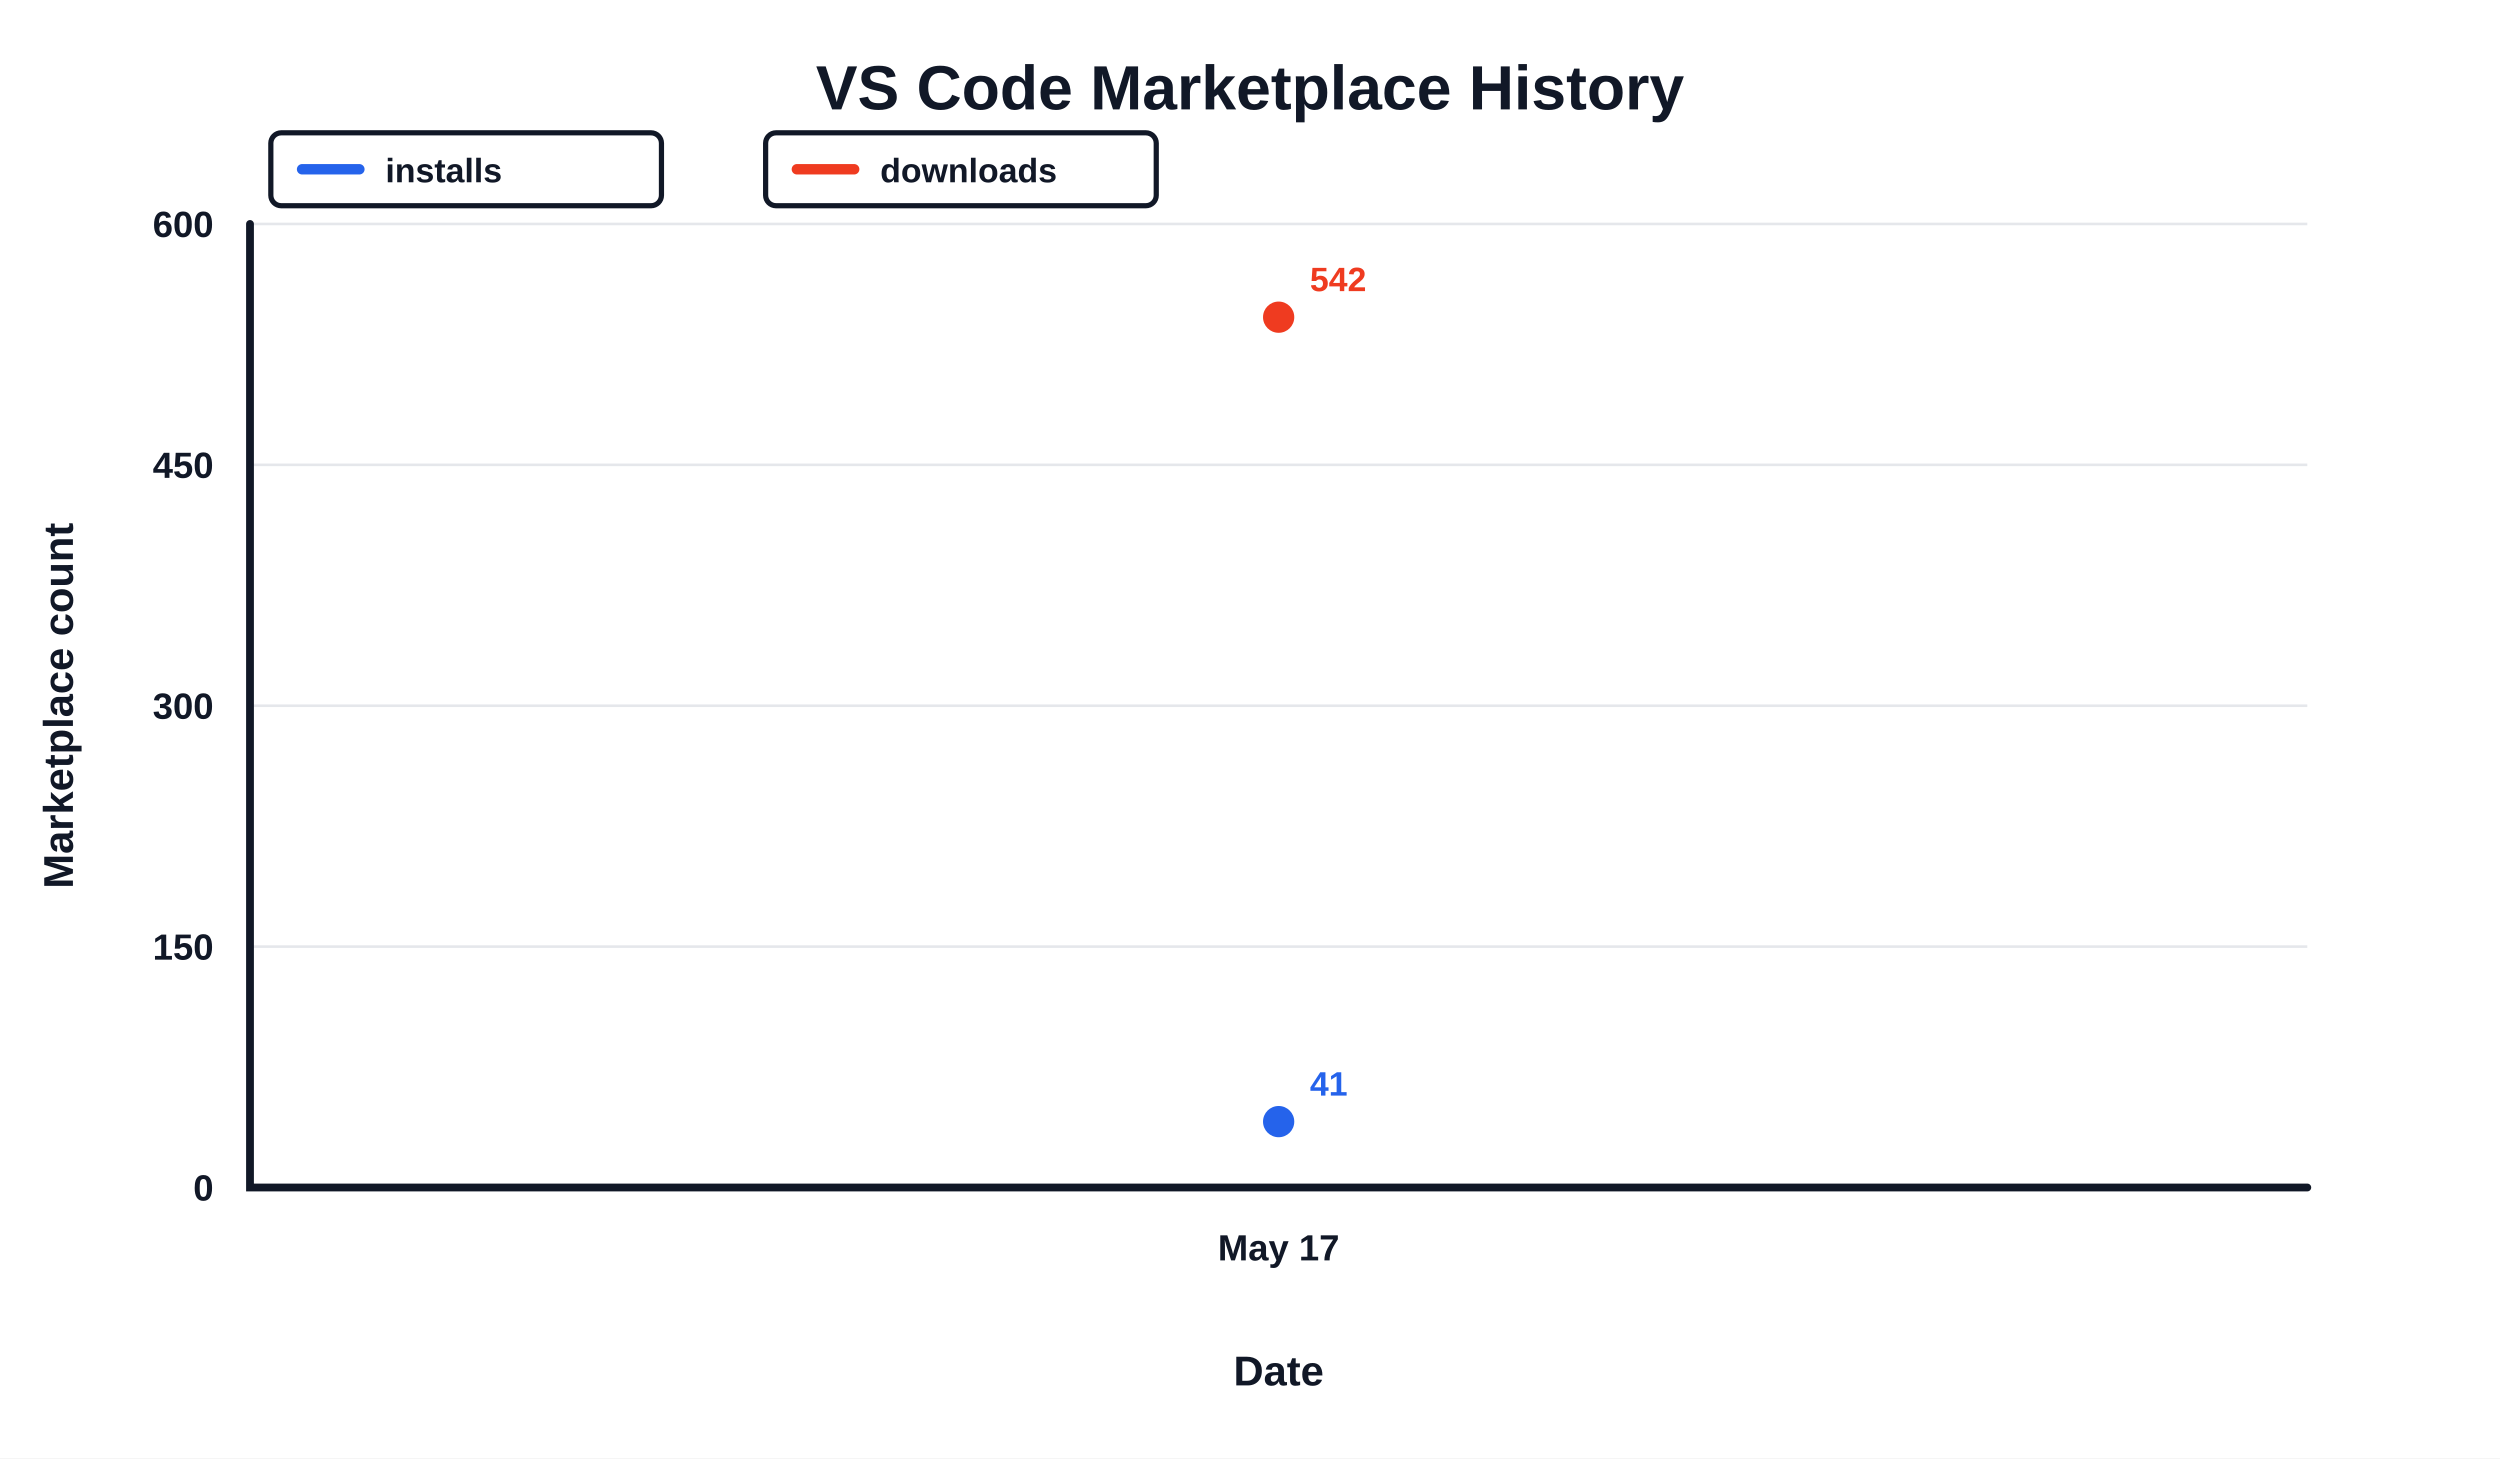
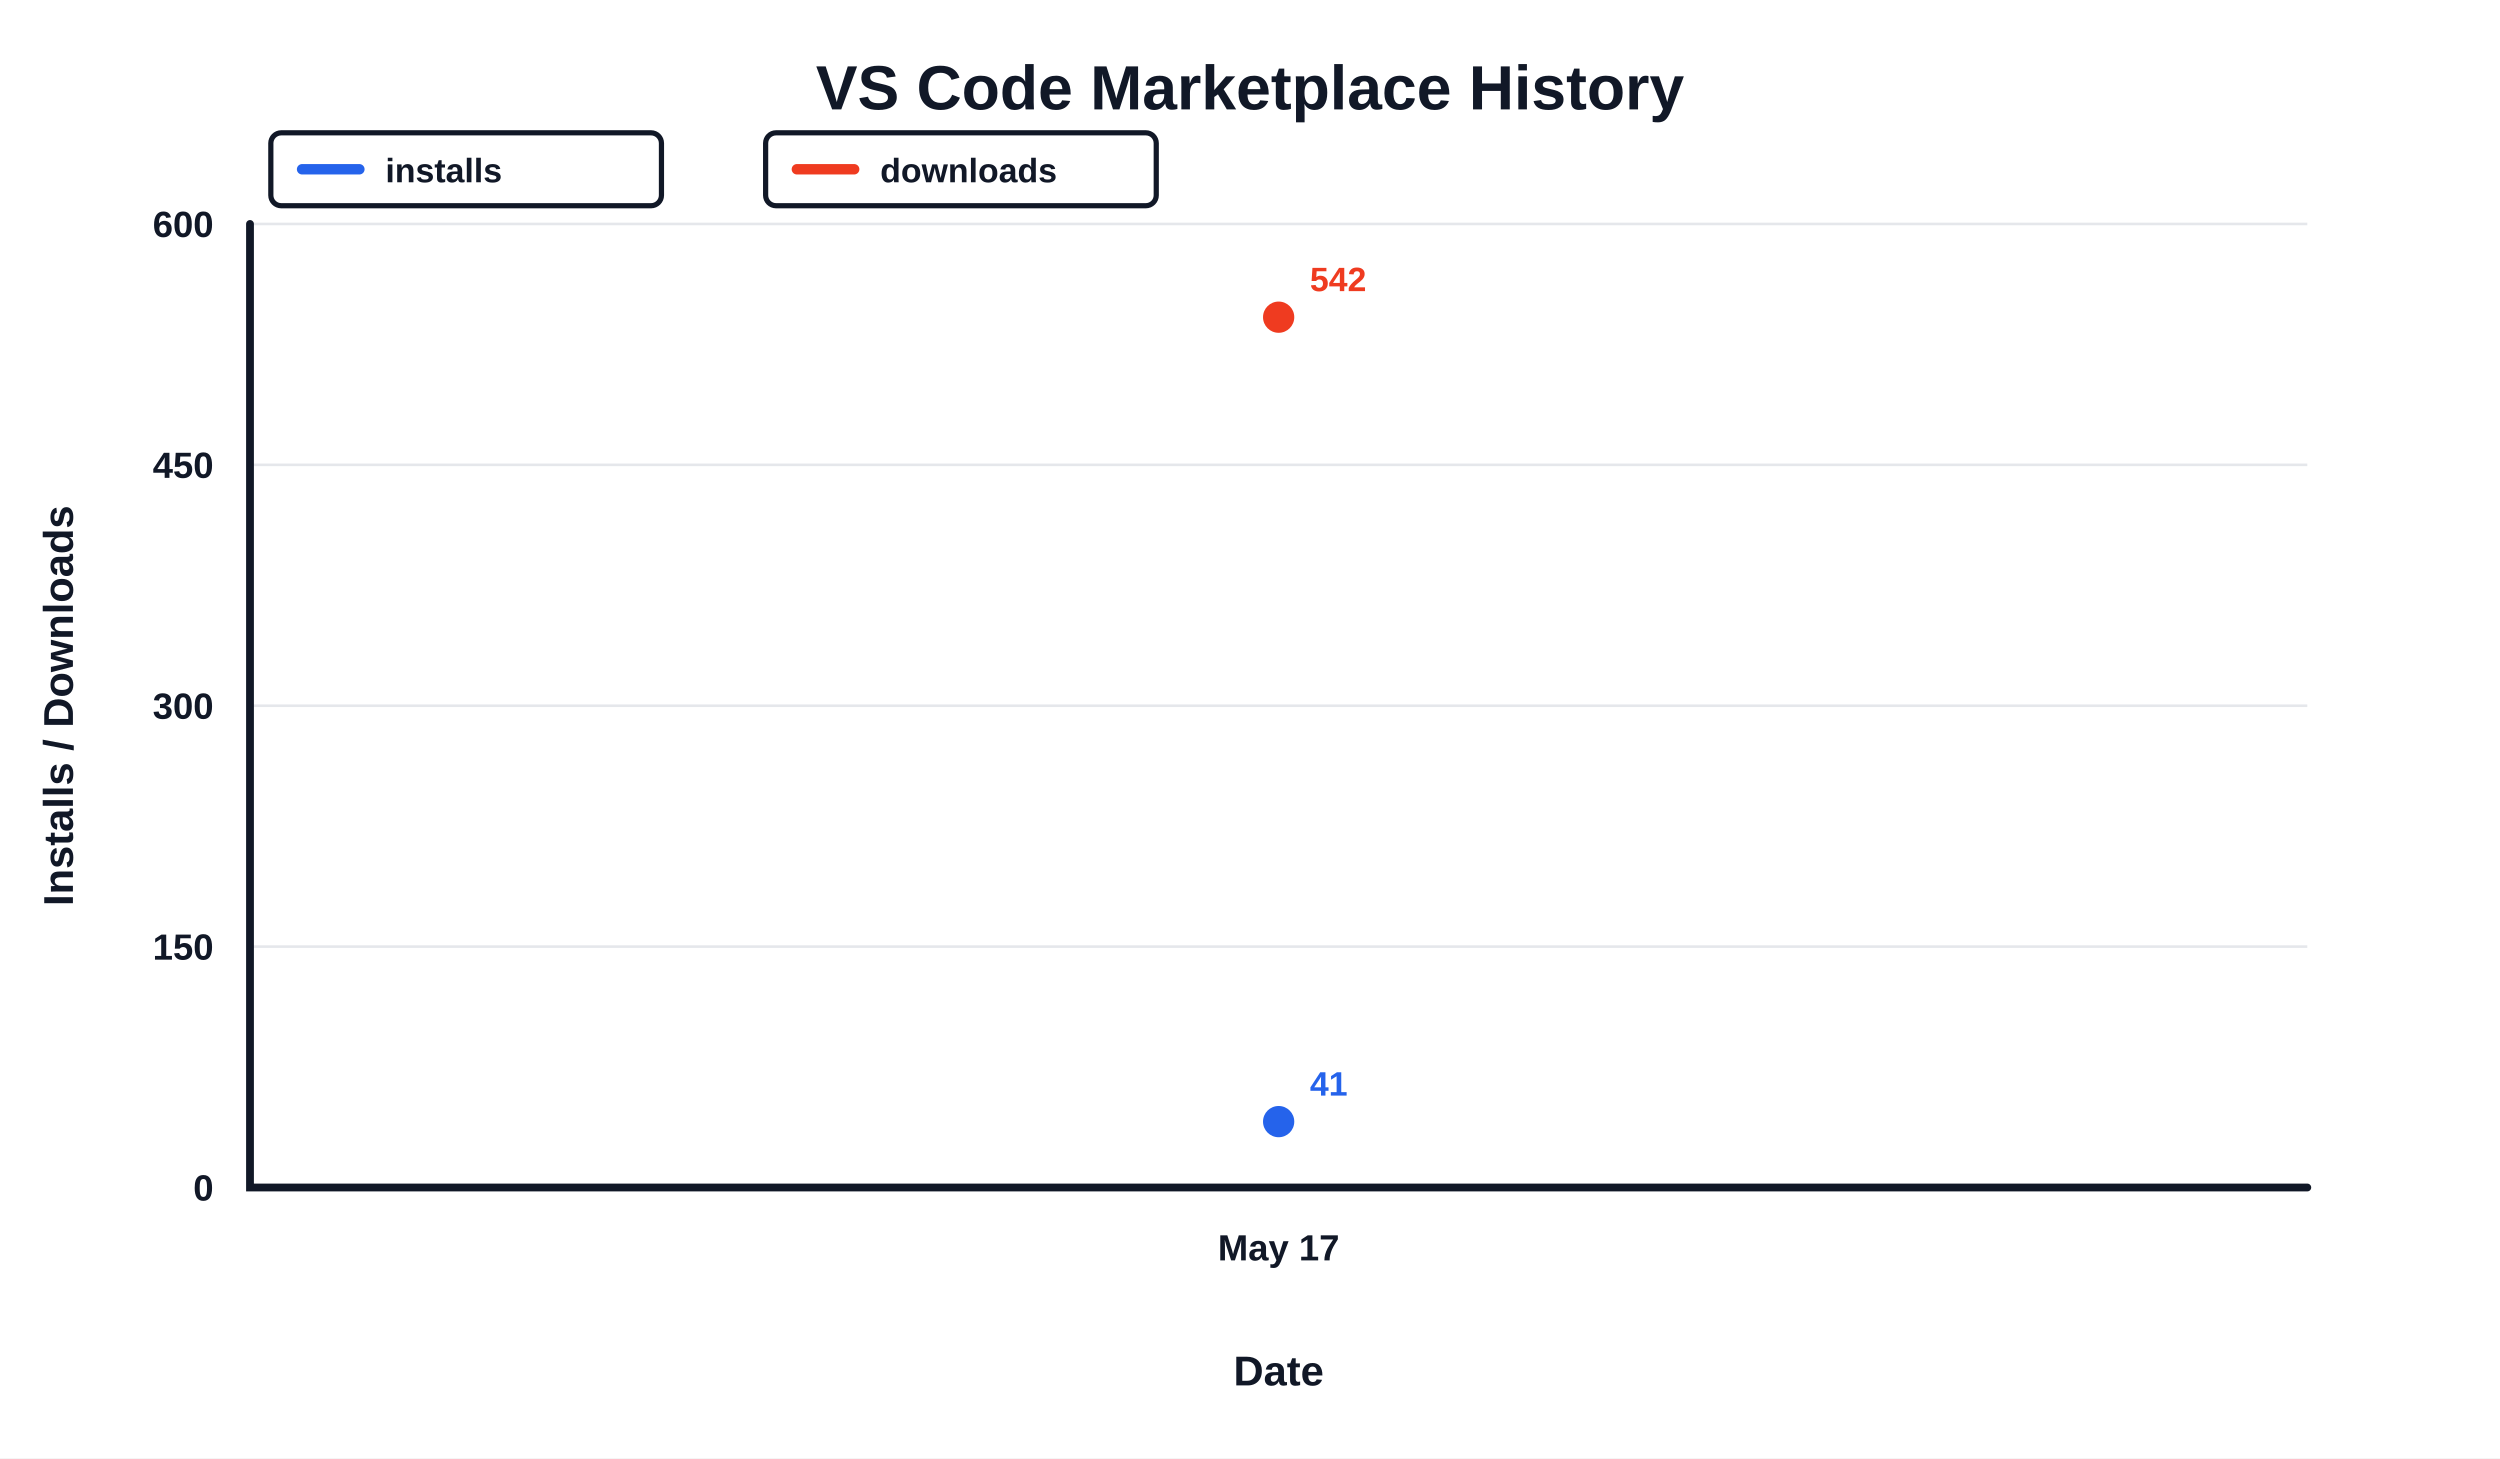
<svg xmlns="http://www.w3.org/2000/svg" width="960" height="560" viewBox="0 0 960 560" role="img" aria-label="winterdrive.quick-prompt VS Code Marketplace History line chart">
  <rect width="960" height="560" fill="#ffffff" />
  <text x="480" y="42" text-anchor="middle" font-family="Segoe UI, Arial, sans-serif" font-size="24" font-weight="700" fill="#111827">VS Code Marketplace History</text>
  <g transform="translate(104,64)">
    <rect x="0" y="-13" width="150" height="28" rx="4" fill="#ffffff" stroke="#111827" stroke-width="2" />
    <line x1="12" y1="1" x2="34" y2="1" stroke="#2563eb" stroke-width="4" stroke-linecap="round" />
    <text x="44" y="6" font-family="Segoe UI, Arial, sans-serif" font-size="13" font-weight="600" fill="#111827">installs</text>
  </g>
  <g transform="translate(294,64)">
    <rect x="0" y="-13" width="150" height="28" rx="4" fill="#ffffff" stroke="#111827" stroke-width="2" />
    <line x1="12" y1="1" x2="34" y2="1" stroke="#ef3b20" stroke-width="4" stroke-linecap="round" />
    <text x="44" y="6" font-family="Segoe UI, Arial, sans-serif" font-size="13" font-weight="600" fill="#111827">downloads</text>
  </g>
  <line x1="96" y1="456.0" x2="886" y2="456.0" stroke="#e5e7eb" stroke-width="1" />
  <text x="82" y="461.0" text-anchor="end" font-family="Segoe UI, Arial, sans-serif" font-size="14" font-weight="600" fill="#111827">0</text>
  <line x1="96" y1="363.5" x2="886" y2="363.5" stroke="#e5e7eb" stroke-width="1" />
  <text x="82" y="368.5" text-anchor="end" font-family="Segoe UI, Arial, sans-serif" font-size="14" font-weight="600" fill="#111827">150</text>
  <line x1="96" y1="271.0" x2="886" y2="271.0" stroke="#e5e7eb" stroke-width="1" />
  <text x="82" y="276.0" text-anchor="end" font-family="Segoe UI, Arial, sans-serif" font-size="14" font-weight="600" fill="#111827">300</text>
  <line x1="96" y1="178.5" x2="886" y2="178.5" stroke="#e5e7eb" stroke-width="1" />
  <text x="82" y="183.5" text-anchor="end" font-family="Segoe UI, Arial, sans-serif" font-size="14" font-weight="600" fill="#111827">450</text>
  <line x1="96" y1="86.0" x2="886" y2="86.0" stroke="#e5e7eb" stroke-width="1" />
  <text x="82" y="91.0" text-anchor="end" font-family="Segoe UI, Arial, sans-serif" font-size="14" font-weight="600" fill="#111827">600</text>
  <path d="M96,86 L96,456 L886,456" fill="none" stroke="#111827" stroke-width="3" stroke-linecap="round" />
  <circle cx="491.0" cy="430.7" r="6" fill="#2563eb" />
  <text x="503.0" y="420.7" font-family="Segoe UI, Arial, sans-serif" font-size="13" font-weight="700" fill="#2563eb">41</text>
  <circle cx="491.0" cy="121.8" r="6" fill="#ef3b20" />
  <text x="503.0" y="111.8" font-family="Segoe UI, Arial, sans-serif" font-size="13" font-weight="700" fill="#ef3b20">542</text>
  <text x="491.0" y="484" text-anchor="middle" font-family="Segoe UI, Arial, sans-serif" font-size="14" font-weight="600" fill="#111827">May 17</text>
  <text x="491" y="532" text-anchor="middle" font-family="Segoe UI, Arial, sans-serif" font-size="16" font-weight="600" fill="#111827">Date</text>
-   <text transform="translate(28 271) rotate(-90)" text-anchor="middle" font-family="Segoe UI, Arial, sans-serif" font-size="16" font-weight="600" fill="#111827">Marketplace count</text>
+   <text transform="translate(28 271) rotate(-90)" text-anchor="middle" font-family="Segoe UI, Arial, sans-serif" font-size="16" font-weight="600" fill="#111827">Installs / Downloads</text>
</svg>
